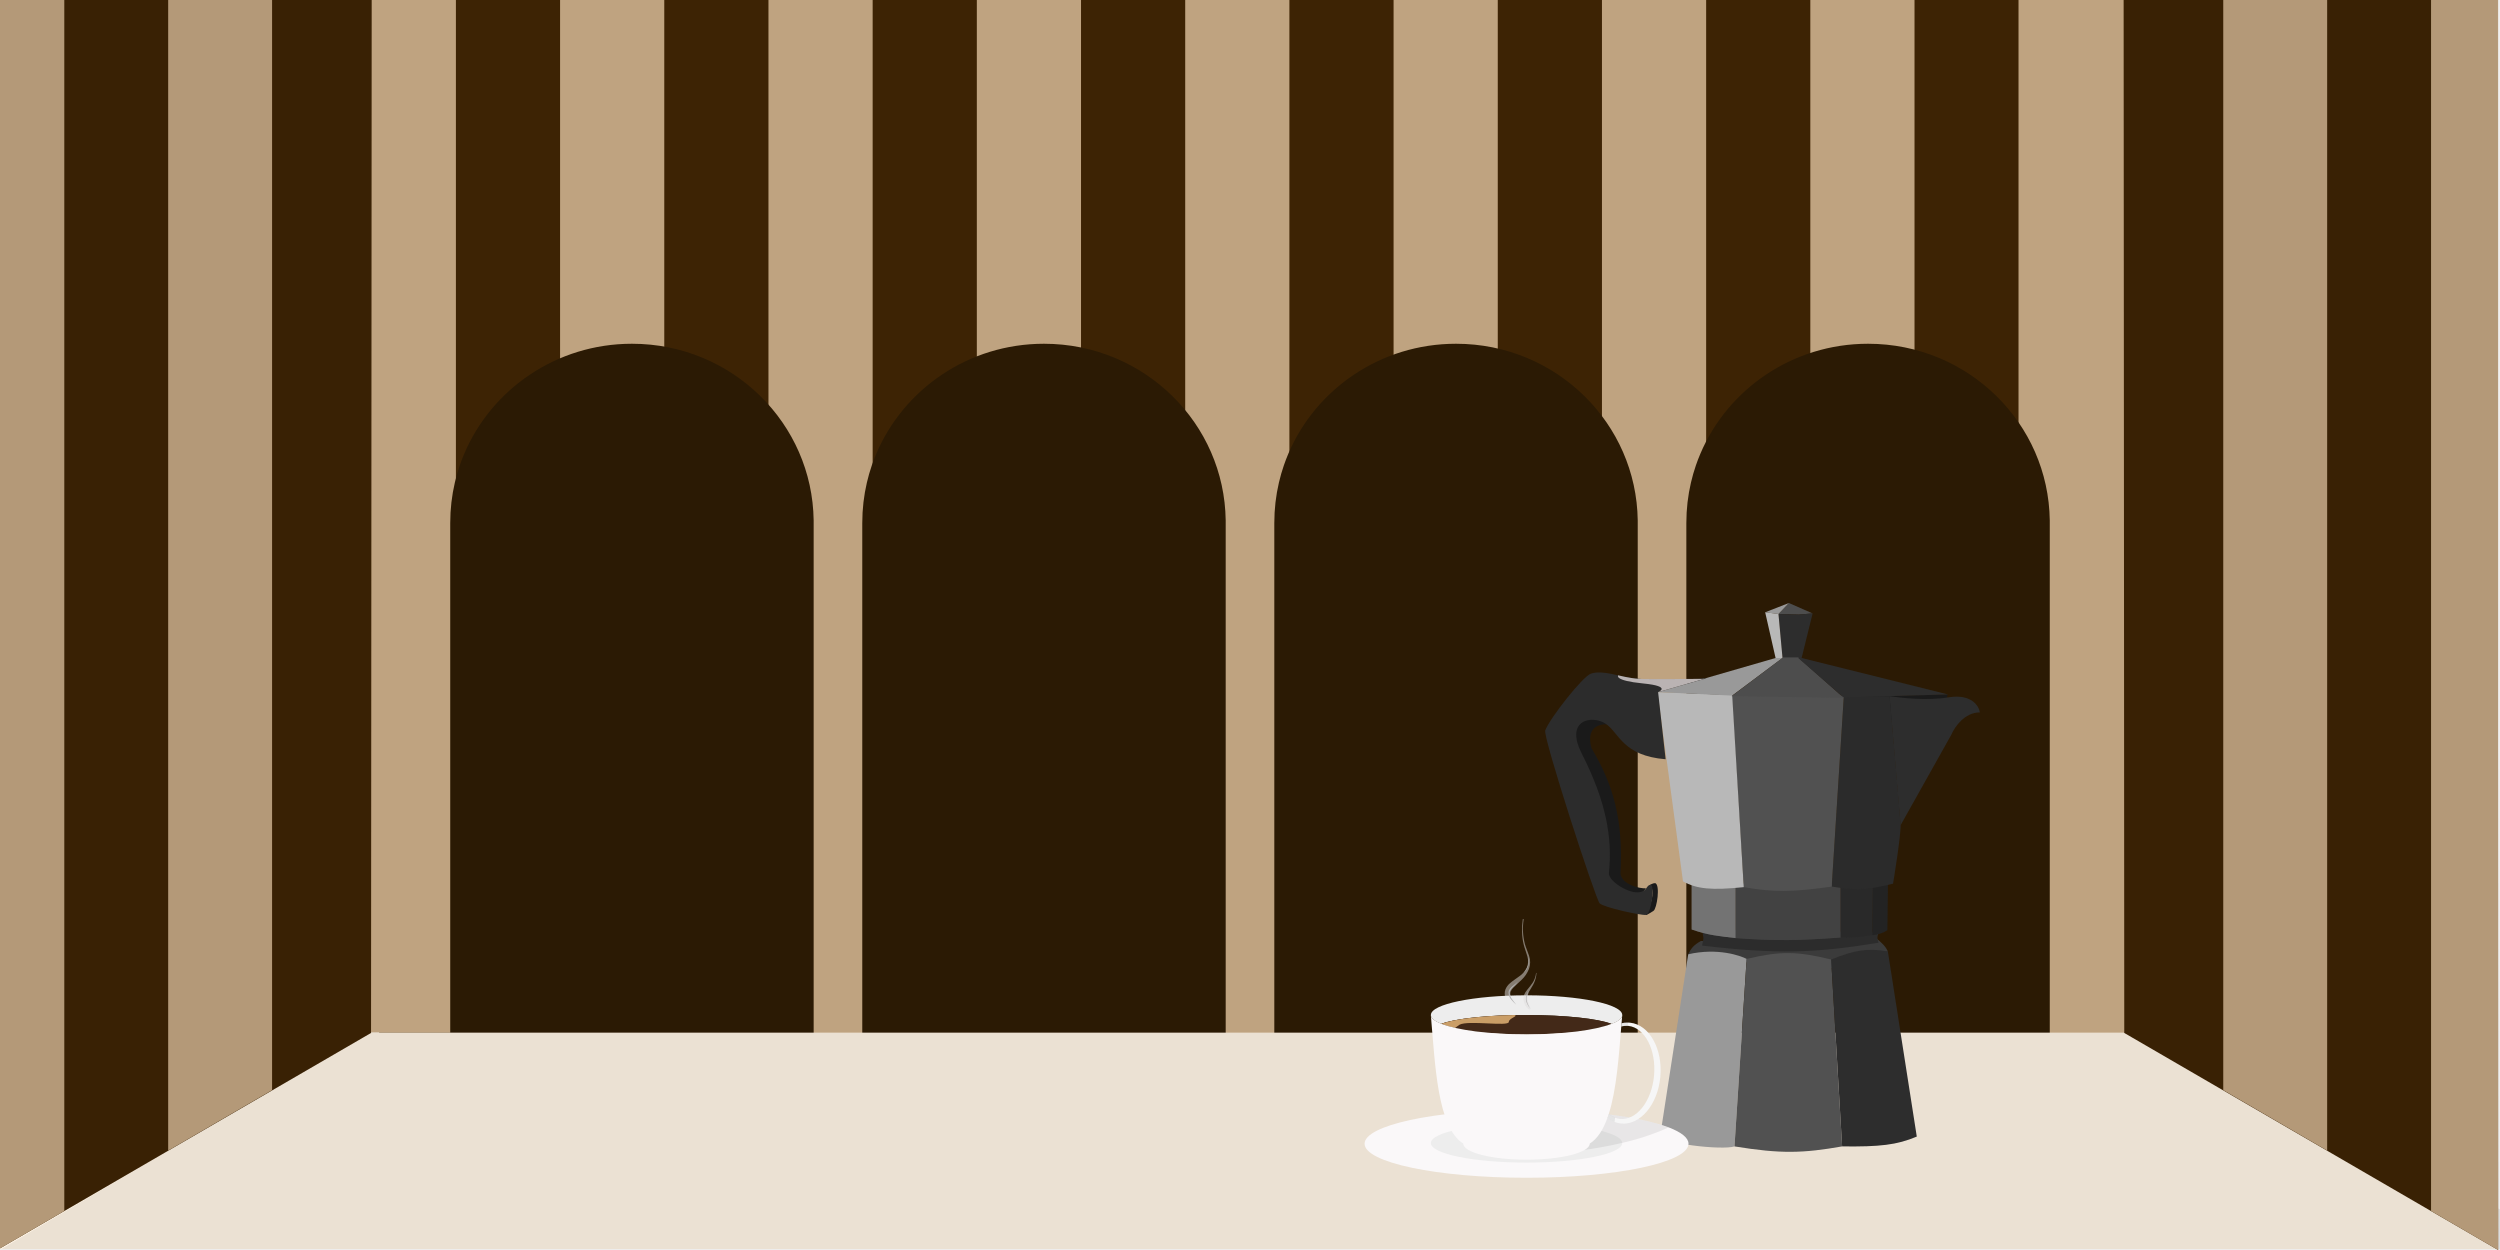
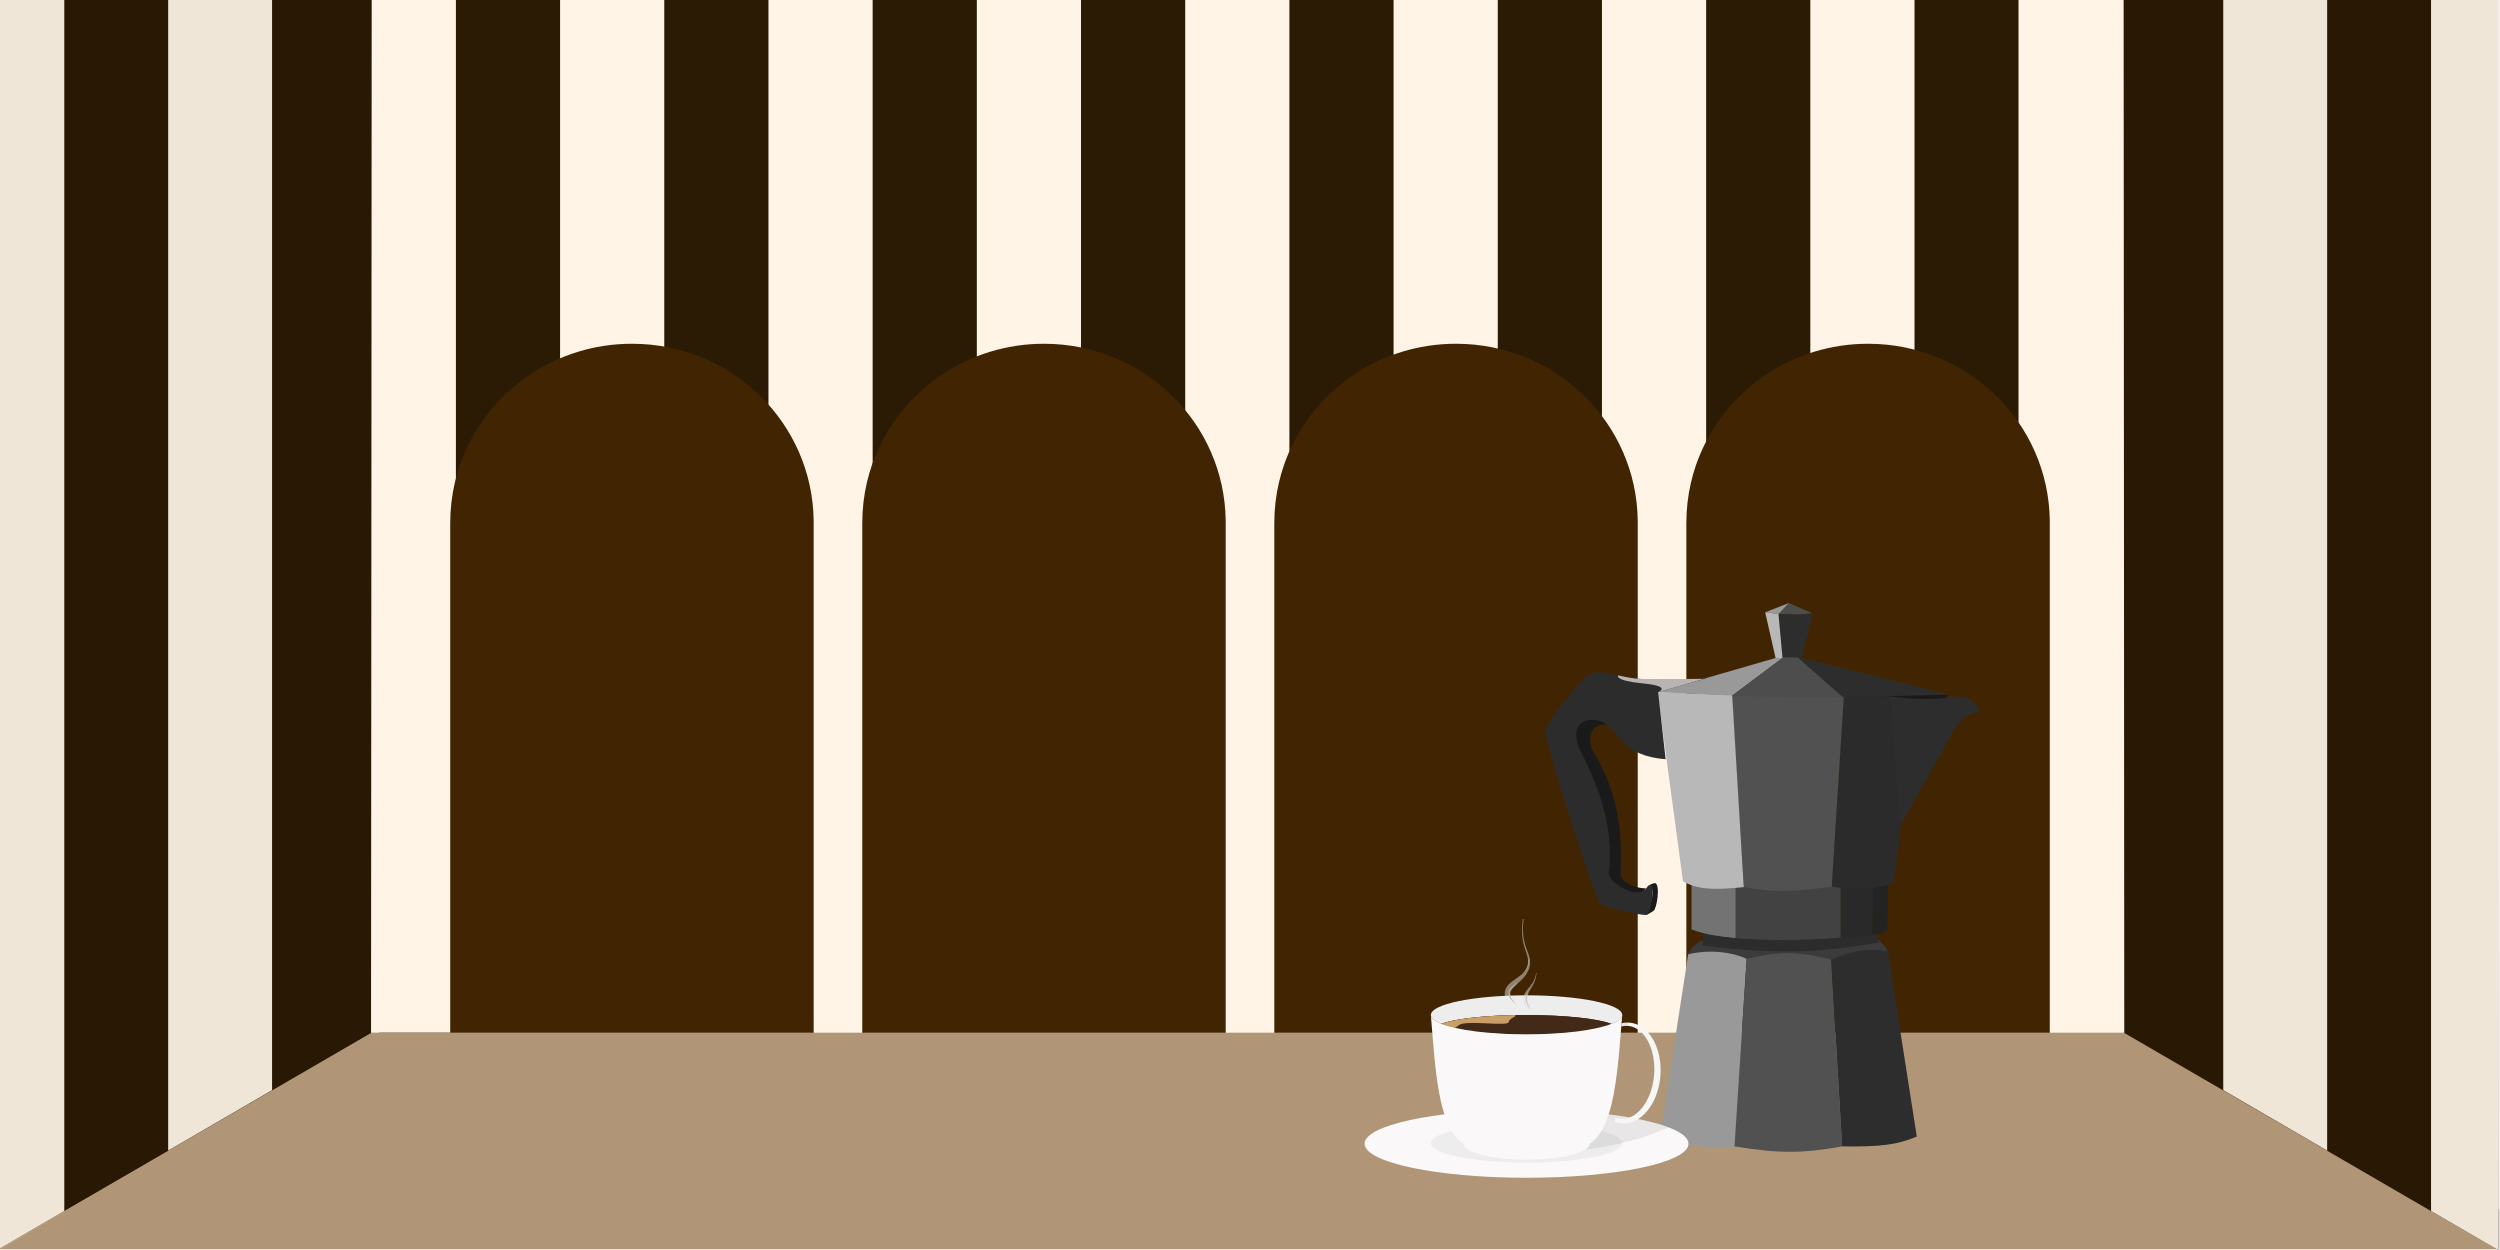
<svg xmlns="http://www.w3.org/2000/svg" width="2160" height="1080" viewBox="0 0 2160 1080" fill="none">
  <g clip-path="url(#clip0_106_27721)">
    <mask id="mask0_106_27721" style="mask-type:luminance" maskUnits="userSpaceOnUse" x="0" y="0" width="2160" height="1080">
      <path d="M2160 0H0V1080H2160V0Z" fill="white" />
    </mask>
    <g mask="url(#mask0_106_27721)">
-       <path d="M1835.52 -1.38H327.521V892.62H1835.52V-1.38Z" fill="#3D2304" />
-       <path d="M753.97 -2.73H663.95V892.56H753.97V-2.73Z" fill="#BFA380" />
-       <path d="M934 -2.73H843.979V892.56H934V-2.73Z" fill="#BFA380" />
-       <path d="M1114.04 -2.73H1024.02V892.56H1114.04V-2.73Z" fill="#BFA380" />
-       <path d="M1294.07 -2.73H1204.05V892.56H1294.07V-2.73Z" fill="#BFA380" />
-       <path d="M1474.11 -2.73H1384.09V892.56H1474.11V-2.73Z" fill="#BFA380" />
-       <path d="M1654.14 -2.73H1564.12V892.56H1654.14V-2.73Z" fill="#BFA380" />
-       <path d="M1838 -3H1744V893H1838V-3Z" fill="#BFA380" />
-       <path d="M393.9 -3.42H303.88V892.24H393.9V-3.42Z" fill="#BFA380" />
-       <path d="M573.93 -3.42H483.91V892.24H573.93V-3.42Z" fill="#BFA380" />
-       <path d="M389 451.675V897H703V451.675C703 451.005 703 450.345 703 449.675V449.615C702.44 407.714 684.98 369.842 657.03 342.302C628.61 314.311 589.37 297 546.01 297C480.74 297 424.77 336.241 401.09 392.083C399.7 395.353 398.42 398.673 397.26 402.054C395.59 406.924 394.15 411.904 392.98 416.974C390.38 428.134 389.01 439.745 389.01 451.675H389Z" fill="#2B1A04" />
-       <path d="M745 451.675V897H1059V451.675C1059 451.005 1059 450.345 1059 449.675V449.615C1058.44 407.714 1040.98 369.842 1013.03 342.302C984.61 314.311 945.37 297 902.01 297C836.74 297 780.77 336.241 757.09 392.083C755.7 395.353 754.42 398.673 753.26 402.054C751.59 406.924 750.15 411.904 748.98 416.974C746.38 428.134 745.01 439.745 745.01 451.675H745Z" fill="#2B1A04" />
-       <path d="M1101 451.675V897H1415V451.675C1415 451.005 1415 450.345 1415 449.675V449.615C1414.44 407.714 1396.98 369.842 1369.03 342.302C1340.61 314.311 1301.37 297 1258.01 297C1192.74 297 1136.77 336.241 1113.09 392.083C1111.7 395.353 1110.42 398.673 1109.26 402.054C1107.59 406.924 1106.15 411.904 1104.98 416.974C1102.38 428.134 1101.01 439.745 1101.01 451.675H1101Z" fill="#2B1A04" />
-       <path d="M1457 451.675V897H1771V451.675C1771 451.005 1771 450.345 1771 449.675V449.615C1770.44 407.714 1752.98 369.842 1725.03 342.302C1696.61 314.311 1657.37 297 1614.01 297C1548.74 297 1492.77 336.241 1469.09 392.083C1467.7 395.353 1466.42 398.673 1465.26 402.054C1463.59 406.924 1462.15 411.904 1460.98 416.974C1458.38 428.134 1457.01 439.745 1457.01 451.675H1457Z" fill="#2B1A04" />
-       <path d="M2158.52 1045.27V1079.24H-1.479L-0.839 1078.86L36.331 1056.94L36.41 1056.89L53.41 1046.87L53.501 1046.82L315.541 892.26L315.571 892.24H1835.34L1835.38 892.26L2158.37 1045.2H2158.38L2158.52 1045.27Z" fill="#FFF4E5" />
+       <path d="M1835.52 -1.38H327.521V892.62H1835.52V-1.38Z" fill="#2B1A04" />
+       <path d="M753.97 -2.73H663.95V892.56H753.97V-2.73Z" fill="#FFF4E5" />
+       <path d="M934 -2.73H843.979V892.56H934V-2.73Z" fill="#FFF4E5" />
+       <path d="M1114.04 -2.73H1024.02V892.56H1114.04V-2.73Z" fill="#FFF4E5" />
+       <path d="M1294.07 -2.73H1204.05V892.56H1294.07V-2.73Z" fill="#FFF4E5" />
+       <path d="M1474.11 -2.73H1384.09V892.56H1474.11V-2.73Z" fill="#FFF4E5" />
+       <path d="M1654.14 -2.73H1564.12V892.56H1654.14V-2.73Z" fill="#FFF4E5" />
+       <path d="M1838 -3H1744V893H1838V-3Z" fill="#FFF4E5" />
+       <path d="M393.9 -3.42H303.88V892.24H393.9V-3.42Z" fill="#FFF4E5" />
+       <path d="M573.93 -3.42H483.91V892.24H573.93V-3.42Z" fill="#FFF4E5" />
+       <path d="M389 451.675V897H703V451.675C703 451.005 703 450.345 703 449.675V449.615C702.44 407.714 684.98 369.842 657.03 342.302C628.61 314.311 589.37 297 546.01 297C480.74 297 424.77 336.241 401.09 392.083C399.7 395.353 398.42 398.673 397.26 402.054C395.59 406.924 394.15 411.904 392.98 416.974C390.38 428.134 389.01 439.745 389.01 451.675H389Z" fill="#412502" />
+       <path d="M745 451.675V897H1059V451.675C1059 451.005 1059 450.345 1059 449.675V449.615C1058.44 407.714 1040.98 369.842 1013.03 342.302C984.61 314.311 945.37 297 902.01 297C836.74 297 780.77 336.241 757.09 392.083C755.7 395.353 754.42 398.673 753.26 402.054C751.59 406.924 750.15 411.904 748.98 416.974C746.38 428.134 745.01 439.745 745.01 451.675H745Z" fill="#412502" />
+       <path d="M1101 451.675V897H1415V451.675C1415 451.005 1415 450.345 1415 449.675V449.615C1414.44 407.714 1396.98 369.842 1369.03 342.302C1340.61 314.311 1301.37 297 1258.01 297C1192.74 297 1136.77 336.241 1113.09 392.083C1111.7 395.353 1110.42 398.673 1109.26 402.054C1107.59 406.924 1106.15 411.904 1104.98 416.974C1102.38 428.134 1101.01 439.745 1101.01 451.675H1101Z" fill="#412502" />
+       <path d="M1457 451.675V897H1771V451.675C1771 451.005 1771 450.345 1771 449.675V449.615C1770.44 407.714 1752.98 369.842 1725.03 342.302C1696.61 314.311 1657.37 297 1614.01 297C1548.74 297 1492.77 336.241 1469.09 392.083C1467.7 395.353 1466.42 398.673 1465.26 402.054C1463.59 406.924 1462.15 411.904 1460.98 416.974C1458.38 428.134 1457.01 439.745 1457.01 451.675H1457Z" fill="#412502" />
+       <path d="M2158.52 1045.27V1079.24H-1.479L-0.839 1078.86L36.331 1056.94L36.41 1056.89L53.41 1046.87L53.501 1046.82L315.541 892.26L315.571 892.24H1835.34L1835.38 892.26L2158.37 1045.2H2158.38L2158.52 1045.27Z" fill="#BFA380" />
      <g style="mix-blend-mode:darken" opacity="0.08">
        <path d="M2160.94 1045.32V1079.29H0.94L1.58 1078.91L38.75 1056.99L38.83 1056.94L55.83 1046.92L55.91 1046.87L317.96 892.31L317.99 892.29H1837.76L1837.8 892.31L2160.79 1045.25H2160.8L2160.94 1045.32Z" fill="black" />
      </g>
-       <path d="M2158.38 1079.62V1080L2157.72 1079.62L1841.85 896.22L1835.38 892.46L1835.17 557.5L1834.83 -0.38L1835.08 -0.49L1837.04 -1.31L2158.12 -0.31L2158.37 1045.55V1051.45L2158.38 1079.62Z" fill="#3D2304" />
+       <path d="M2158.38 1079.62V1080L2157.72 1079.62L1841.85 896.22L1835.38 892.46L1835.17 557.5L1834.83 -0.38L1835.08 -0.49L1837.04 -1.31L2158.12 -0.31L2158.37 1045.55V1051.45L2158.38 1079.62Z" fill="#2B1A04" />
      <mask id="mask1_106_27721" style="mask-type:luminance" maskUnits="userSpaceOnUse" x="1835" y="-11" width="324" height="1091">
        <path d="M2158.38 -9.63V1080L2157.72 1079.62L1835.23 892.06V890.95L1835.17 553.34L1835.08 -9.09V-9.7L1835.82 -10.01L1837.29 -10.64L2036.37 -10.01L2158.38 -9.63Z" fill="white" />
      </mask>
      <g mask="url(#mask1_106_27721)">
-         <path d="M2010.66 -1.06H1920.89V1087.31H2010.66V-1.06Z" fill="#BFA380" />
-         <path d="M2190.2 -1.06H2100.43V1087.31H2190.2V-1.06Z" fill="#BFA380" />
+         <path d="M2010.66 -1.06H1920.89V1087.31H2010.66V-1.06Z" fill="#FFF4E5" />
+         <path d="M2190.2 -1.06H2100.43V1087.31H2190.2V-1.06Z" fill="#FFF4E5" />
      </g>
      <g style="mix-blend-mode:darken" opacity="0.06">
        <path d="M2158.38 1079.62V1080L2157.72 1079.62L1841.85 896.22L1835.38 892.46L1835.17 557.5L1834.83 -0.38L1835.08 -0.49L1837.04 -1.31L2158.12 -0.31L2158.37 1045.55V1051.45L2158.38 1079.62Z" fill="black" />
      </g>
-       <path d="M-2.42 1079.62V1080L-1.76 1079.62L314.11 896.22L320.58 892.46L320.79 557.5L321.13 -0.38L320.88 -0.49L318.92 -1.31L-2.16 -0.31L-2.41 1045.55V1051.45L-2.42 1079.62Z" fill="#3D2304" />
+       <path d="M-2.42 1079.62V1080L-1.76 1079.62L314.11 896.22L320.58 892.46L320.79 557.5L321.13 -0.38L320.88 -0.49L318.92 -1.31L-2.16 -0.31L-2.41 1045.55V1051.45L-2.42 1079.62Z" fill="#2B1A04" />
      <mask id="mask2_106_27721" style="mask-type:luminance" maskUnits="userSpaceOnUse" x="-3" y="-11" width="324" height="1091">
        <path d="M-2.42 -9.63V1080L-1.76 1079.62L320.73 892.06V890.95L320.79 553.34L320.88 -9.09V-9.7L320.14 -10.01L318.67 -10.64L119.59 -10.01L-2.42 -9.63Z" fill="white" />
      </mask>
      <g mask="url(#mask2_106_27721)">
-         <path d="M145.31 1087.32H235.08L235.08 -1.05H145.31L145.31 1087.32Z" fill="#BFA380" />
-         <path d="M-34.22 1087.32H55.55L55.55 -1.05H-34.22L-34.22 1087.32Z" fill="#BFA380" />
+         <path d="M145.31 1087.32H235.08L235.08 -1.05H145.31L145.31 1087.32Z" fill="#FFF4E5" />
+         <path d="M-34.22 1087.32H55.55L55.55 -1.05H-34.22L-34.22 1087.32Z" fill="#FFF4E5" />
      </g>
      <g style="mix-blend-mode:darken" opacity="0.06">
        <path d="M-2.42 1079.62V1080L-1.76 1079.62L314.11 896.22L320.58 892.46L320.79 557.5L321.13 -0.38L320.88 -0.49L318.92 -1.31L-2.16 -0.31L-2.41 1045.55V1051.45L-2.42 1079.62Z" fill="black" />
      </g>
    </g>
    <path d="M1677.1 644L1682.6 600L1591.6 602L1677.1 644Z" fill="#1A1A1A" />
    <path d="M1469.6 813C1463.16 816.651 1461.15 819.323 1458.6 824.5L1508.6 831.5L1583.6 836.5L1631.1 822C1629.22 817.818 1626.77 815.544 1622.1 811.5L1469.6 813Z" fill="#3B3B3B" />
    <path d="M1623.1 814.5C1621.56 809.978 1621.94 809.944 1623.1 805.5L1470.6 803C1471.86 813.194 1472.43 807.381 1470.6 817C1535.44 824.595 1568.52 823.516 1623.1 814.5Z" fill="#2C2C2C" />
    <path d="M1618.1 762L1631.22 761.086L1630.72 803.714C1626.03 806.667 1622.64 807.305 1617.6 808L1618.1 762Z" fill="#232323" />
    <path d="M1590.22 763.699L1618.22 762.086L1617.6 808C1607.17 809.611 1601.25 810.406 1590.22 810V763.699Z" fill="#2C2C2C" />
    <path d="M1499.6 763.5L1590.22 763.086V810C1555.1 812.557 1535.39 813.142 1499.6 810.5V763.5Z" fill="#515151" />
    <path d="M1461.6 761L1499.6 764V810.5C1484.94 808.77 1475.77 808.002 1461.6 803.073V761Z" fill="#999999" />
    <g style="mix-blend-mode:darken" opacity="0.32">
      <path fill-rule="evenodd" clip-rule="evenodd" d="M1499.6 764L1461.6 761V803.073C1474.6 807.592 1483.38 808.613 1496.05 810.085C1497.2 810.219 1498.38 810.356 1499.6 810.5C1535.39 813.142 1555.1 812.557 1590.22 810V763.086L1499.6 763.5V764ZM1631.22 761.086L1618.1 762L1618.1 762.093L1590.22 763.699V810C1601.25 810.406 1607.17 809.611 1617.6 808C1622.64 807.305 1626.03 806.667 1630.72 803.714L1631.22 761.086Z" fill="#232323" />
    </g>
    <path d="M1458.6 824.5C1484.13 818.613 1504 825.803 1509.1 828.5L1498.6 990.5C1488.44 993.944 1433.68 988.29 1434.6 980L1458.6 824.5Z" fill="#999999" />
    <path d="M1498.6 990.5C1538.86 997.048 1557.83 996.421 1591.6 990.5L1582.1 829C1552.65 821.851 1538.3 821.604 1509.1 828.5L1498.6 990.5Z" fill="#515151" />
    <path d="M1582.1 829C1601.89 821.047 1613.1 818.916 1631.1 821.999L1656.1 981.999C1638.82 989.313 1624.11 990.87 1591.6 990.499L1582.1 829Z" fill="#2D2D2D" />
    <path d="M1593.12 601.5H1632.62C1632.62 601.5 1641.69 703.5 1642.12 712.5C1642.55 721.5 1635.6 763.5 1635.6 763.5C1617.14 767.799 1606.38 770.279 1582.6 766L1593.12 601.5Z" fill="#2B2B2B" />
    <path d="M1496.1 601H1593.1L1582.6 766C1548.49 770.896 1532.27 770.942 1506.6 766.5L1496.1 601Z" fill="#515151" />
    <path d="M1454.1 761.5L1432.1 598L1496.6 600.5L1506.6 766.5C1479.08 769.301 1466.16 768.213 1454.1 761.5Z" fill="#B8B8B8" />
    <path d="M1683.6 602.5C1703.2 599.3 1709.76 609.833 1710.6 615.5C1697.4 615.5 1688.76 628.167 1686.1 634.5L1642.1 713L1632.6 601.5C1641.6 602.833 1664 605.7 1683.6 602.5Z" fill="#2D2D2D" />
    <path d="M1536.6 530.5L1545.6 521L1566.1 530L1554.1 531L1536.6 530.5Z" fill="#4D4D4D" />
    <path d="M1556.6 568.5L1566.1 530L1554.1 531L1536.6 530.5L1540.1 568.5H1556.6Z" fill="#2D2D2D" />
    <path d="M1525.1 529L1545.6 521L1536.6 530.5L1525.1 529Z" fill="#999999" />
    <path d="M1540.1 568.5H1534.1L1525.1 529L1536.6 530.5L1540.1 568.5Z" fill="#B8B8B8" />
    <path d="M1496.6 601L1432.1 598L1534.1 568.5H1540.1L1496.6 601Z" fill="#999999" />
    <path d="M1496.1 601.5L1593.1 603L1553.6 568H1540.6L1496.1 601.5Z" fill="#4D4D4D" />
    <path d="M1592.6 602.5L1553.6 568.5H1556.6L1683.1 600L1592.6 602.5Z" fill="#2D2D2D" />
    <path d="M1428.6 786.998C1431.6 785.123 1434.6 764.5 1430.1 763C1428.1 763.002 1425.59 764.498 1425.59 764.498C1432.02 771.999 1422.1 789.998 1422.1 789.998C1422.1 790.998 1422.2 790.999 1428.6 786.998Z" fill="#1A1A1A" />
    <path d="M1400.1 755C1402.64 708.439 1393.93 678.018 1375.1 646.5C1369.03 625.218 1386.64 624.672 1391.63 626.502L1392.6 627C1392.38 626.825 1392.05 626.655 1391.63 626.502L1376.1 618.5L1358.6 624.5L1360.6 656L1391.1 765.5L1417.1 774L1422.1 767.5C1416.76 767.833 1401.6 764.5 1400.1 755Z" fill="#1A1A1A" />
    <path d="M1411.1 586C1436.7 588.996 1474.6 586 1474.6 586L1432.6 598L1439.1 656C1402.1 653 1399.1 633.5 1387.6 625.5C1376.1 617.5 1351.55 621.463 1366.6 651C1387.97 692.952 1393.21 724.5 1390.1 754C1389.36 761 1405.6 771.167 1414.6 771C1423.6 770.833 1422.1 764.5 1426.1 764.5C1430.1 764.5 1426.6 790 1422.1 790.5C1417.6 791 1385.6 784 1382.1 780.5C1378.6 777 1332.6 635.5 1335.1 631C1339.1 620.5 1367.6 584.211 1374.6 582C1385.1 578.685 1398.69 584.548 1411.1 586Z" fill="#2C2C2C" />
    <path d="M1415.6 586.5C1423.1 587 1472.6 586.5 1472.6 586.5L1432.6 598C1432.6 598 1445.1 593 1419.6 590.5C1394.1 588 1398.1 583.5 1398.1 583.5C1398.1 583.5 1408.1 586 1415.6 586.5Z" fill="#BAB3B3" />
    <path d="M1458.86 988.172C1458.86 1004.42 1396.22 1017.59 1318.93 1017.59C1241.64 1017.59 1179 1004.42 1179 988.172C1179 972.318 1238.73 959.346 1313.5 958.787C1315.3 958.787 1317.11 958.787 1318.93 958.787C1371.9 958.787 1418 964.976 1441.76 974.047C1452.66 978.252 1458.86 983.068 1458.86 988.172Z" fill="#FAF8F9" />
    <path d="M1318.93 1004.48C1364.6 1004.48 1401.62 996.923 1401.62 987.596C1401.62 978.269 1364.6 970.708 1318.93 970.708C1273.26 970.708 1236.24 978.269 1236.24 987.596C1236.24 996.923 1273.26 1004.48 1318.93 1004.48Z" fill="#EDEDED" />
    <g style="mix-blend-mode:multiply">
      <path d="M1441.76 974.064C1428.8 979.9 1415.37 984.379 1401.65 987.442C1377.7 993.135 1353.29 996.179 1328.79 996.531C1300.21 996.531 1282.01 990.596 1282.01 982.067C1282.01 979.015 1284.37 975.505 1288.9 971.894C1294.21 967.604 1302.51 963.093 1313.59 958.837C1315.4 958.837 1317.2 958.837 1319.02 958.837C1371.9 958.753 1418 964.942 1441.76 974.064Z" fill="#EDEDED" />
    </g>
    <path d="M1401.62 876.973V877.498C1401.23 880.093 1397.99 882.585 1392.51 884.722C1380.85 880.11 1352.26 876.973 1318.82 876.973C1285.39 876.973 1256.93 880.093 1245.28 884.603C1239.87 882.433 1236.66 880.008 1236.29 877.431V876.905C1236.29 867.579 1273.32 859.949 1318.98 859.949C1364.63 859.949 1401.62 867.579 1401.62 876.973Z" fill="#EDEDED" />
    <path d="M1392.45 884.654C1378.72 890.08 1350.95 893.81 1318.93 893.81C1303.54 893.885 1288.17 892.928 1272.89 890.945C1263.51 889.889 1254.26 887.764 1245.29 884.603C1255.7 880.567 1279.58 877.6 1308.39 876.973C1311.83 876.973 1315.3 876.973 1318.82 876.973C1352.26 876.973 1380.85 880.11 1392.45 884.654Z" fill="#432918" />
    <path d="M1303.62 882.941C1303.62 887.231 1268.51 881.246 1261.01 885.366C1260.85 885.366 1257.32 888.079 1257.14 888.147C1253.11 887.272 1249.15 886.088 1245.29 884.603C1255.7 880.567 1279.58 877.6 1308.39 876.973C1312.6 877.77 1303.62 879.686 1303.62 882.941Z" fill="#CA9E67" />
    <path d="M1401.57 877.43C1401.38 879.55 1401.2 881.72 1401.03 883.89C1400.94 884.823 1400.86 885.739 1400.8 886.688C1398.67 912.716 1396.66 941.575 1390 962.432C1389.63 963.618 1389.23 964.771 1388.82 965.823C1385.18 975.996 1380.29 983.813 1373.52 988.086C1373.52 995.75 1349.08 1001.97 1318.91 1001.97C1288.75 1001.97 1264.29 995.75 1264.29 988.086C1241.8 973.928 1240.02 919.804 1236.27 877.345C1236.64 879.923 1239.85 882.347 1245.27 884.518C1258.97 889.978 1286.8 893.725 1318.91 893.725C1351.02 893.725 1378.7 889.995 1392.44 884.569C1397.94 882.466 1401.18 880.024 1401.57 877.43Z" fill="#FAF8F9" />
    <path d="M1434.53 930.42C1432.31 954.514 1417 972.556 1400.35 970.691C1398.51 970.488 1396.69 970.038 1394.95 969.351C1392.76 968.546 1390.68 967.404 1388.78 965.96C1389.18 964.824 1389.58 963.671 1389.95 962.569C1391.6 963.916 1393.44 964.974 1395.38 965.705C1396.72 966.234 1398.12 966.575 1399.53 966.723C1413.82 968.317 1427.06 951.615 1429.1 929.419C1431.13 907.223 1421.23 887.961 1406.94 886.367H1406.29C1404.42 886.221 1402.54 886.392 1400.72 886.876C1400.72 885.926 1400.86 885.011 1400.95 884.078C1402.84 883.624 1404.77 883.43 1406.69 883.502C1407.24 883.501 1407.79 883.535 1408.33 883.603C1425.05 885.282 1436.75 906.325 1434.53 930.42Z" fill="#F6F6F6" />
    <g style="mix-blend-mode:multiply">
      <path d="M1390.03 962.433C1391.68 963.78 1393.51 964.838 1395.46 965.57L1394.95 969.351C1392.76 968.546 1390.68 967.404 1388.78 965.96C1389.26 964.773 1389.66 963.62 1390.03 962.433Z" fill="#EDEDED" />
    </g>
    <g style="mix-blend-mode:multiply">
      <path d="M1406.77 883.314L1406.37 886.18C1404.5 886.033 1402.62 886.205 1400.8 886.689C1400.8 885.739 1400.94 884.823 1401.03 883.891C1402.91 883.437 1404.84 883.243 1406.77 883.314Z" fill="#EDEDED" />
    </g>
    <g style="mix-blend-mode:lighten" opacity="0.5">
      <path d="M1309.43 869.326C1307.67 868.88 1306.01 868.075 1304.53 866.952C1302.87 865.722 1301.55 864.008 1300.72 862.001C1300.28 860.858 1300.06 859.63 1300.06 858.389C1300.06 857.148 1300.28 855.92 1300.72 854.777C1301.57 852.788 1302.84 851.045 1304.41 849.69C1307.22 847.198 1310.1 845.519 1312.71 843.501C1315.35 841.724 1317.53 839.238 1319.05 836.278C1319.73 834.771 1320.14 833.137 1320.26 831.463C1320.34 829.743 1320.14 828.022 1319.69 826.376C1318.76 822.984 1317.36 819.593 1316.51 816.202C1315.61 812.638 1315.13 808.963 1315.07 805.265C1314.97 801.619 1315.16 797.97 1315.66 794.362C1315.67 794.306 1315.68 794.253 1315.71 794.204C1315.74 794.156 1315.77 794.114 1315.81 794.081C1315.86 794.047 1315.9 794.024 1315.95 794.011C1316 793.998 1316.06 793.997 1316.11 794.006C1316.21 794.023 1316.3 794.082 1316.36 794.171C1316.42 794.26 1316.44 794.371 1316.43 794.481C1315.33 801.569 1315.71 808.838 1317.53 815.744C1318.48 819.135 1320.01 822.323 1321.15 825.918C1321.75 827.721 1322.05 829.628 1322.03 831.547C1321.99 833.492 1321.64 835.415 1321 837.228C1319.59 840.747 1317.48 843.875 1314.83 846.384C1312.33 848.927 1309.61 851.115 1307.47 853.404C1306.49 854.352 1305.71 855.506 1305.15 856.795C1304.79 857.89 1304.79 859.092 1305.15 860.186C1305.86 862.594 1308.1 865.053 1310.35 867.732C1310.44 867.826 1310.51 867.939 1310.55 868.062C1310.6 868.186 1310.62 868.319 1310.62 868.452C1310.62 868.586 1310.6 868.719 1310.55 868.843C1310.51 868.966 1310.44 869.079 1310.35 869.173C1310.22 869.285 1310.07 869.358 1309.91 869.385C1309.74 869.412 1309.58 869.391 1309.43 869.326Z" fill="#E0DEDE" />
    </g>
-     <path opacity="0.5" d="M1321.09 872.243C1319.82 871.385 1318.73 870.23 1317.9 868.858C1317.08 867.487 1316.54 865.933 1316.32 864.307C1316.24 863.456 1316.24 862.598 1316.32 861.747C1316.44 860.89 1316.65 860.052 1316.96 859.254C1317.58 857.801 1318.42 856.467 1319.42 855.303C1321.22 853.208 1322.91 851 1324.47 848.691C1325.92 846.324 1326.84 843.618 1327.15 840.789C1327.16 840.763 1327.16 840.737 1327.17 840.714C1327.19 840.691 1327.2 840.671 1327.22 840.655C1327.24 840.639 1327.26 840.627 1327.28 840.621C1327.31 840.615 1327.33 840.615 1327.36 840.619C1327.4 840.628 1327.44 840.652 1327.47 840.69C1327.5 840.727 1327.51 840.774 1327.51 840.823C1327.34 843.783 1326.61 846.672 1325.37 849.301C1324.18 851.98 1322.4 854.269 1321.15 856.677C1320.56 857.813 1320.17 859.061 1320 860.356C1319.82 861.516 1319.79 862.696 1319.89 863.866C1320.24 866.386 1321.09 868.789 1322.39 870.903C1322.48 871.097 1322.52 871.32 1322.49 871.538C1322.46 871.756 1322.37 871.957 1322.22 872.112C1322.08 872.267 1321.9 872.367 1321.7 872.397C1321.5 872.426 1321.3 872.384 1321.12 872.277L1321.09 872.243Z" fill="#E0DEDE" />
+     <path opacity="0.5" d="M1321.09 872.243C1319.82 871.385 1318.73 870.23 1317.9 868.858C1317.08 867.487 1316.54 865.933 1316.32 864.307C1316.24 863.456 1316.24 862.598 1316.32 861.747C1316.44 860.89 1316.65 860.052 1316.96 859.254C1317.58 857.801 1318.42 856.467 1319.42 855.304C1321.22 853.208 1322.91 851 1324.47 848.691C1325.92 846.324 1326.84 843.618 1327.15 840.789C1327.16 840.763 1327.16 840.737 1327.17 840.714C1327.19 840.691 1327.2 840.671 1327.22 840.655C1327.24 840.639 1327.26 840.627 1327.28 840.621C1327.31 840.615 1327.33 840.615 1327.36 840.619C1327.4 840.628 1327.44 840.652 1327.47 840.69C1327.5 840.727 1327.51 840.774 1327.51 840.823C1327.34 843.783 1326.61 846.672 1325.37 849.301C1324.18 851.98 1322.4 854.269 1321.15 856.677C1320.56 857.813 1320.17 859.061 1320 860.356C1319.82 861.516 1319.79 862.696 1319.89 863.866C1320.24 866.386 1321.09 868.789 1322.39 870.903C1322.48 871.097 1322.52 871.32 1322.49 871.538C1322.46 871.756 1322.37 871.957 1322.22 872.112C1322.08 872.267 1321.9 872.367 1321.7 872.397C1321.5 872.426 1321.3 872.384 1321.12 872.277L1321.09 872.243Z" fill="#E0DEDE" />
    <path d="M1311.46 848.147C1310.23 849.796 1308.86 851.307 1307.36 852.658C1305.92 854.048 1304.43 855.574 1304.36 857.541C1304.37 859.598 1305.05 861.584 1306.28 863.137C1307.42 864.832 1308.81 866.375 1310.04 868.071C1308.49 866.72 1307.04 865.234 1305.71 863.628C1304.22 861.991 1303.38 859.784 1303.35 857.473C1303.44 856.291 1303.88 855.174 1304.6 854.286C1305.25 853.443 1305.99 852.687 1306.8 852.03C1308.39 850.742 1310 849.538 1311.46 848.147Z" fill="#B3B2B2" />
    <path d="M1320.69 856.082C1320.12 857.277 1319.66 858.532 1319.33 859.829C1318.98 861.085 1318.85 862.404 1318.96 863.712C1319.14 865.018 1319.51 866.284 1320.06 867.46C1320.6 868.664 1321.21 869.834 1321.85 871.004C1321.03 869.992 1320.31 868.89 1319.7 867.714C1319.03 866.517 1318.59 865.185 1318.39 863.797C1318.26 862.389 1318.43 860.969 1318.88 859.643C1319.29 858.35 1319.9 857.146 1320.69 856.082Z" fill="#B3B2B2" />
    <path d="M1316.34 840.62C1317.2 839.689 1317.96 838.654 1318.61 837.534C1319.33 836.496 1319.85 835.308 1320.15 834.041C1320.41 832.754 1320.54 831.441 1320.55 830.124C1320.58 828.798 1320.42 827.476 1320.07 826.207C1320.54 827.45 1320.79 828.779 1320.81 830.124C1320.85 831.467 1320.74 832.811 1320.49 834.126C1320.19 835.447 1319.63 836.68 1318.85 837.737C1318.15 838.829 1317.3 839.801 1316.34 840.62Z" fill="#B3B2B2" />
  </g>
  <defs>
    <clipPath id="clip0_106_27721">
      <rect width="2160" height="1080" fill="white" />
    </clipPath>
  </defs>
</svg>
